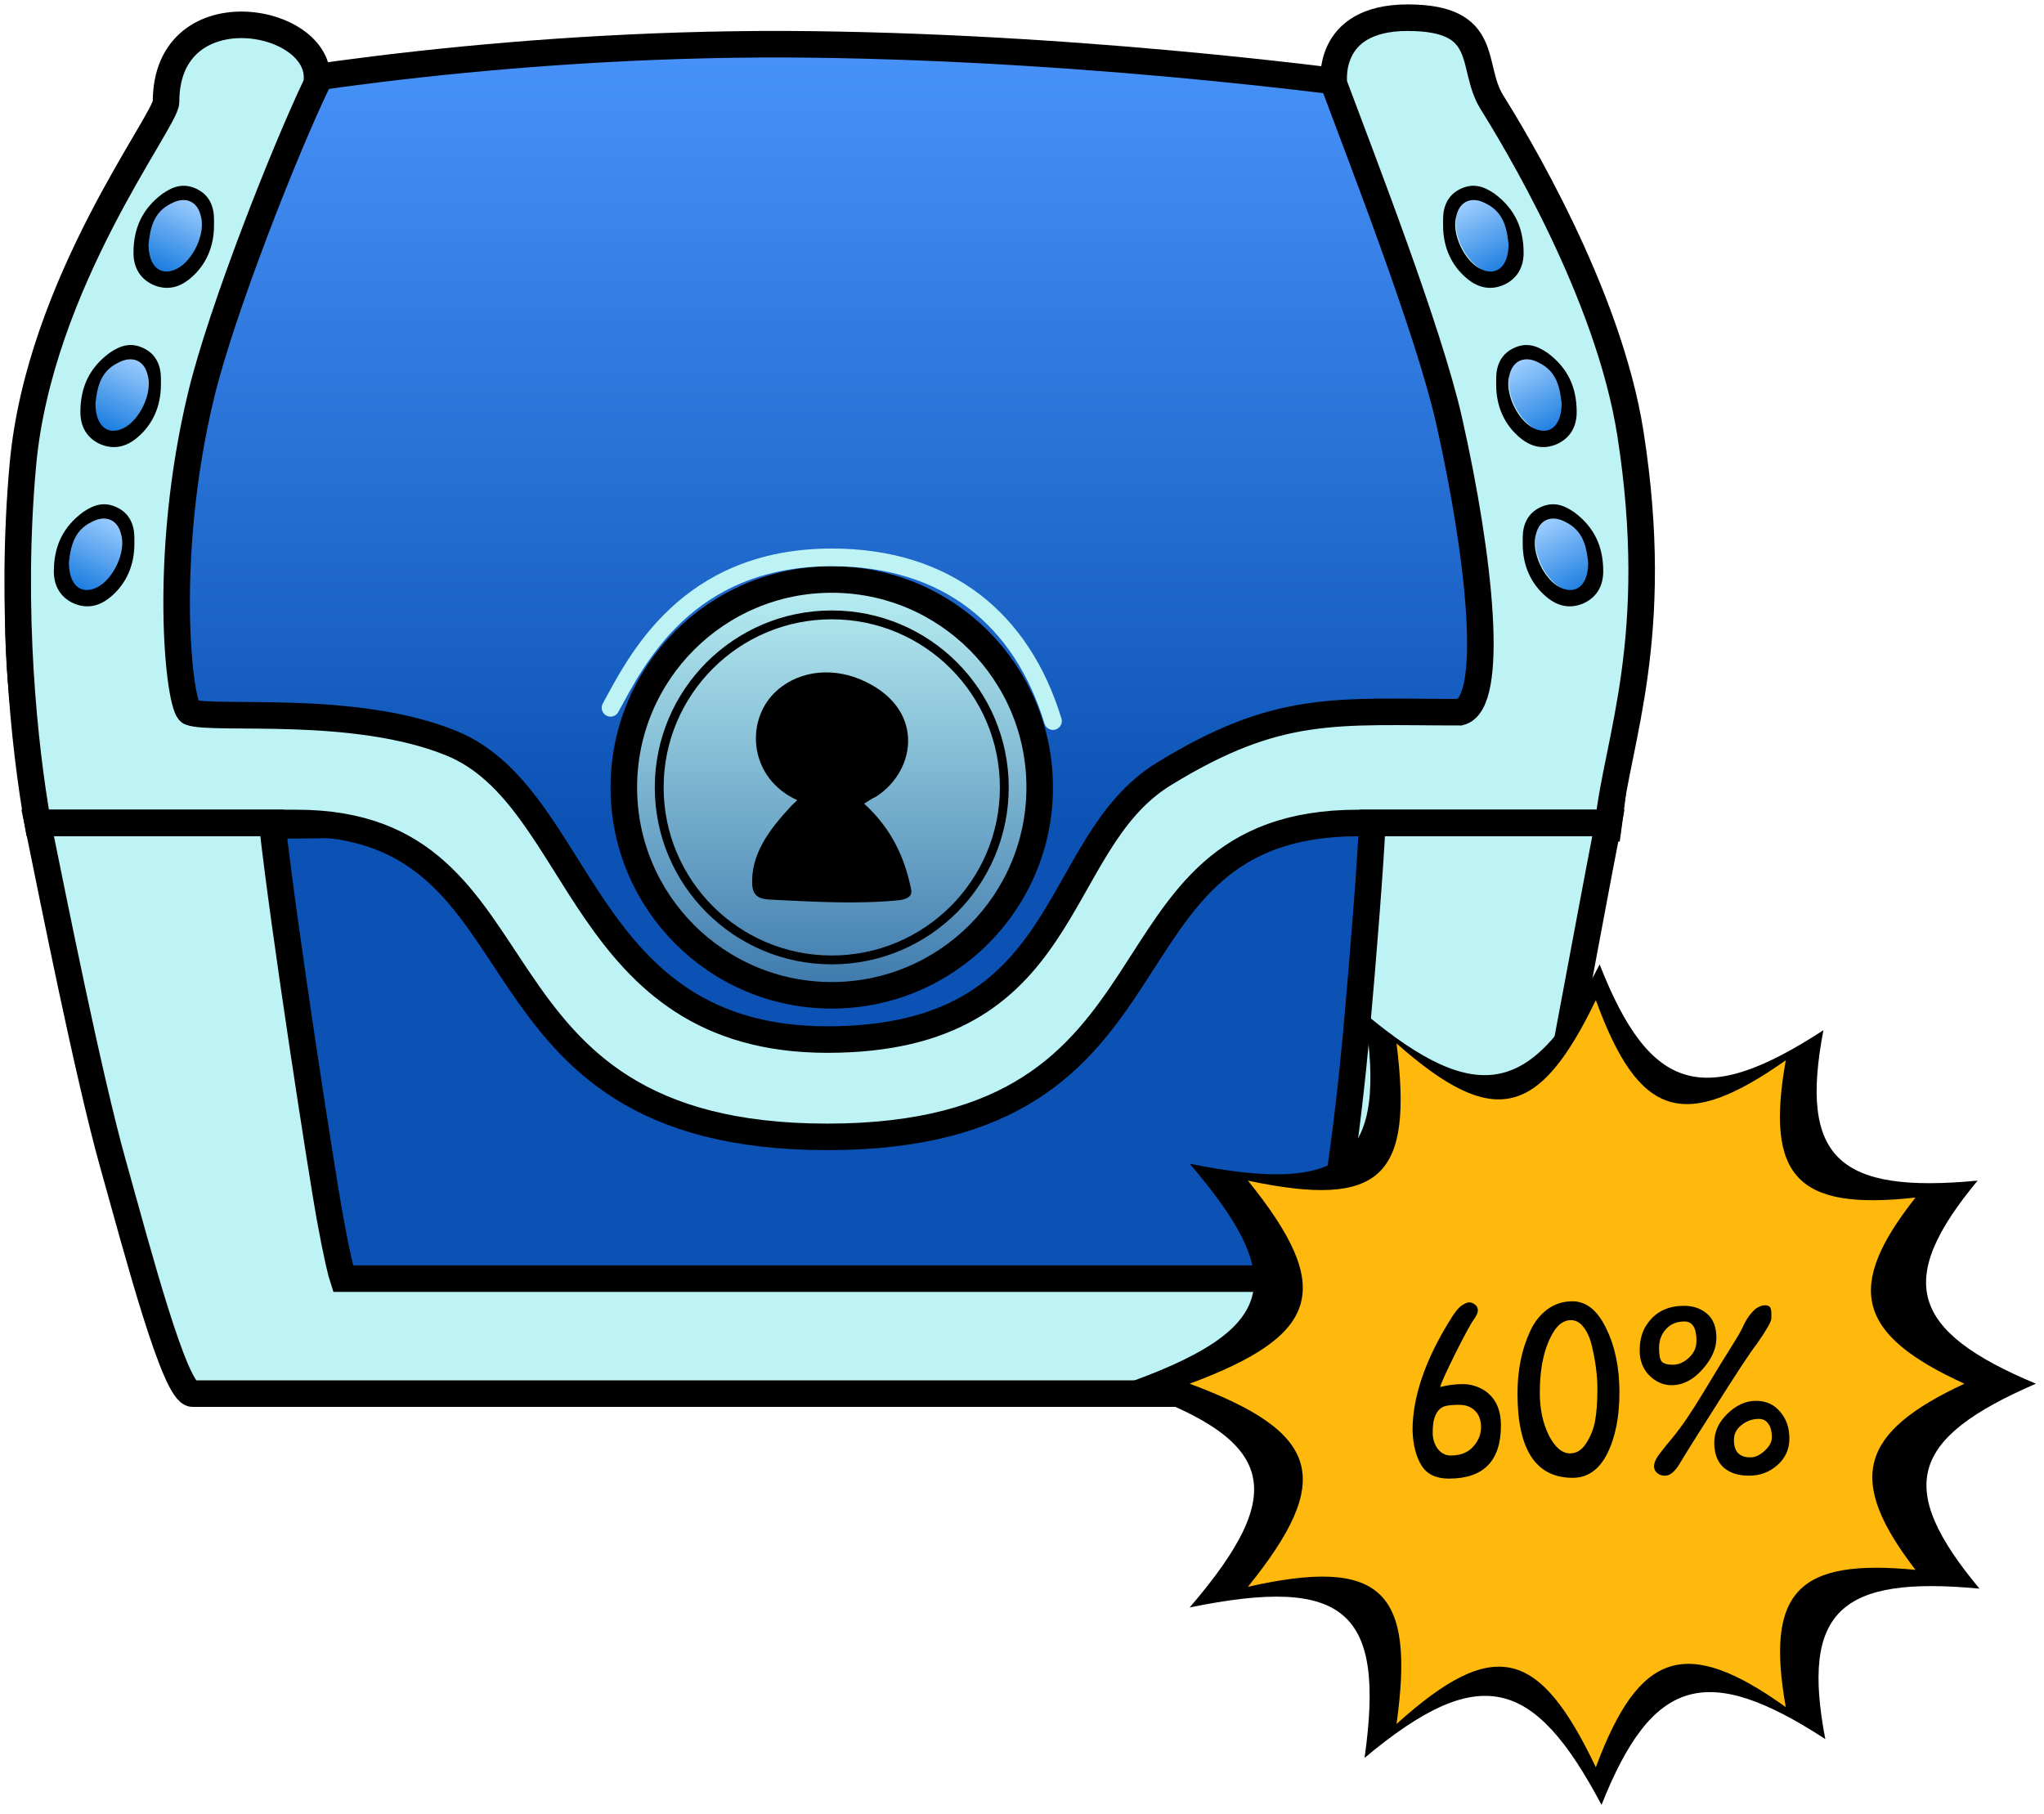
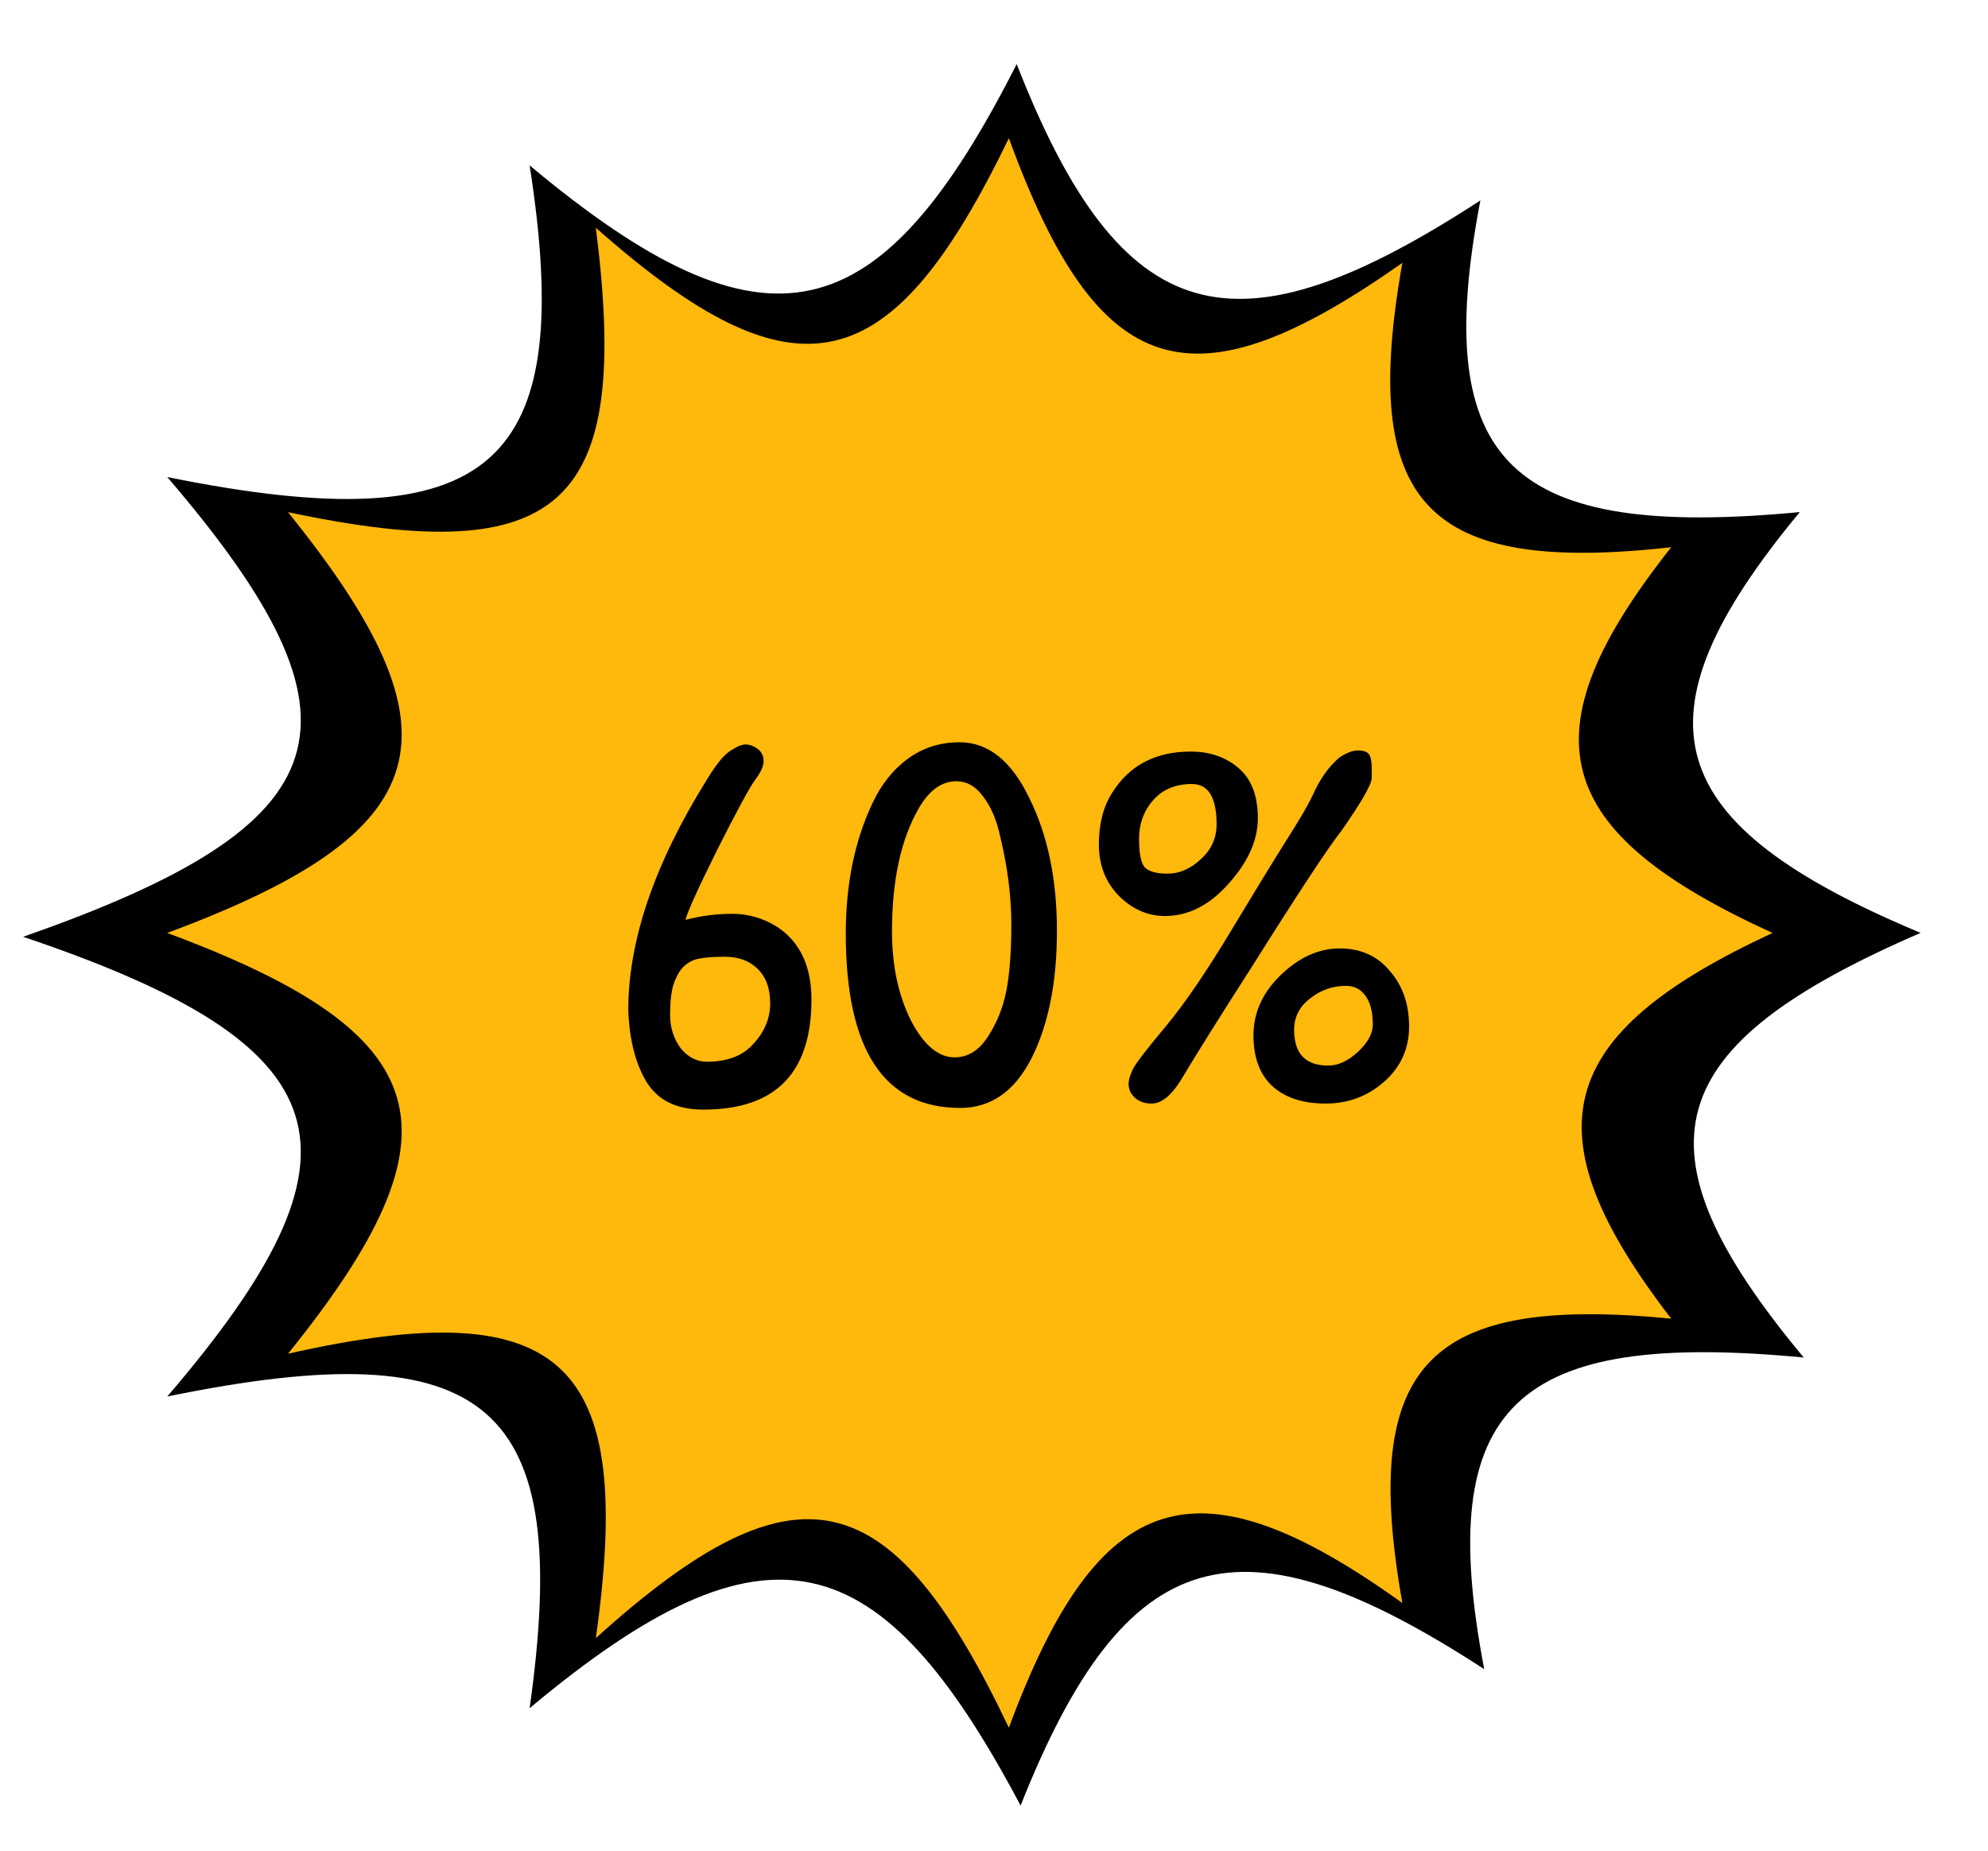
- <svg xmlns="http://www.w3.org/2000/svg" width="231" height="205" viewBox="0 0 231 205" fill="none">
-   <path d="M21.262 158.021H165.762C169.762 155.221 178.428 113.521 182.262 93.021L4.262 94.521C4.428 95.688 5.162 100.321 6.762 109.521C8.362 118.721 17.095 145.688 21.262 158.021Z" fill="#0B52B4" stroke="black" />
-   <path d="M91.761 5.021C59.361 4.621 30.261 9.187 19.761 11.521C17.095 15.354 10.961 25.121 7.761 33.521C3.761 44.021 3.261 56.521 2.261 66.521C1.461 74.521 3.594 87.855 4.761 93.521L42.498 90.5L92.498 128L143.498 90.5L181.761 93.521C182.928 85.188 184.961 64.721 183.761 49.521C182.561 34.321 172.261 17.854 167.261 11.521C155.594 9.521 124.161 5.421 91.761 5.021Z" fill="url(#paint0_linear_72_5911)" stroke="black" stroke-width="3" />
-   <path d="M22.763 44.521C25.063 35.065 32.096 17.188 35.763 9.521C37.088 2 18.763 -1.5 18.763 11.521C18.763 13.643 4.455 31.979 2.588 52.5C1.086 69 2.763 84.521 4.263 93.021H33.5C63 93.021 51 128.5 93.5 128.5C136 128.5 122.5 93.021 153.5 93.021H181.763C182.763 83.688 187.857 72.021 184.263 49.021C181.763 33.021 171.088 15.545 168.588 11.521C166.088 7.498 168.588 2.001 159.088 2C149.661 1.999 150.763 9.521 150.763 9.521C153.93 18.021 161.476 37.392 163.763 47.521C167.263 63.021 169 79.5 165 80.5C151 80.5 144.5 79.5 131.5 87.5C118.5 95.5 121.5 117.5 93.5 117.5C65.5 117.5 66 90.107 51 84C40 79.521 24.237 81.478 21.5 80.5C20.237 80.048 18.263 63.021 22.763 44.521Z" fill="#BDF3F5" stroke="black" stroke-width="3" />
-   <path d="M37.262 137.521C36.462 133.121 32.095 105.188 30.762 93.021H4.262C5.928 101.188 9.962 121.521 12.762 131.521C15.562 141.521 19.762 157.521 21.762 157.521H91.762H165.762C168.262 157.521 171.162 145.922 172.762 139.521L172.762 139.521C174.362 133.121 179.262 105.855 181.762 93.021H155.086C154.919 97.188 154.062 108.221 153.262 117.021C152.462 125.821 150.262 144.521 148.262 144.521H98.262H38.762C38.595 144.021 38.062 141.921 37.262 137.521Z" fill="#BDF3F5" stroke="black" stroke-width="3" />
-   <ellipse cx="19.817" cy="26.514" rx="3.134" ry="4.732" transform="rotate(25.9035 19.817 26.5144)" fill="url(#paint1_linear_72_5911)" />
-   <ellipse cx="13.973" cy="44.626" rx="3.134" ry="4.732" transform="rotate(25.9035 13.9732 44.6257)" fill="url(#paint2_linear_72_5911)" />
-   <ellipse cx="10.973" cy="62.626" rx="3.134" ry="4.732" transform="rotate(25.9035 10.9732 62.6257)" fill="url(#paint3_linear_72_5911)" />
-   <ellipse cx="168.081" cy="26.651" rx="3.134" ry="4.732" transform="rotate(-28.1216 168.081 26.6515)" fill="url(#paint4_linear_72_5911)" />
-   <ellipse cx="174.081" cy="44.651" rx="3.134" ry="4.732" transform="rotate(-28.1216 174.081 44.6515)" fill="url(#paint5_linear_72_5911)" />
-   <ellipse cx="177.081" cy="62.651" rx="3.134" ry="4.732" transform="rotate(-28.1216 177.081 62.6515)" fill="url(#paint6_linear_72_5911)" />
-   <path d="M24.186 25.483C24.186 27.883 23.286 29.983 21.486 31.483C20.286 32.483 18.886 32.883 17.286 32.183C15.786 31.483 15.086 30.183 15.086 28.583C15.086 25.783 16.086 23.583 18.386 21.883C19.686 20.983 20.886 20.683 22.286 21.383C23.686 22.083 24.186 23.383 24.186 24.783C24.186 24.983 24.186 25.283 24.186 25.483ZM16.786 27.583C16.786 30.183 18.186 31.283 19.986 30.383C21.786 29.483 23.286 26.383 22.686 24.383C22.286 22.683 20.886 22.183 19.386 22.983C17.286 23.983 16.986 25.883 16.786 27.583Z" fill="black" />
-   <path d="M163.088 25.483C163.088 27.883 163.988 29.983 165.788 31.483C166.988 32.483 168.388 32.883 169.988 32.183C171.488 31.483 172.188 30.183 172.188 28.583C172.188 25.783 171.188 23.583 168.888 21.883C167.588 20.983 166.388 20.683 164.988 21.383C163.588 22.083 163.088 23.383 163.088 24.783C163.088 24.983 163.088 25.283 163.088 25.483ZM170.488 27.583C170.488 30.183 169.088 31.283 167.288 30.383C165.488 29.483 163.988 26.383 164.588 24.383C164.988 22.683 166.388 22.183 167.888 22.983C169.988 23.983 170.288 25.883 170.488 27.583Z" fill="black" />
-   <path d="M18.186 43.483C18.186 45.883 17.286 47.983 15.486 49.483C14.286 50.483 12.886 50.883 11.286 50.183C9.786 49.483 9.086 48.183 9.086 46.583C9.086 43.783 10.086 41.583 12.386 39.883C13.686 38.983 14.886 38.683 16.286 39.383C17.686 40.083 18.186 41.383 18.186 42.783C18.186 42.983 18.186 43.283 18.186 43.483ZM10.786 45.583C10.786 48.183 12.186 49.283 13.986 48.383C15.786 47.483 17.286 44.383 16.686 42.383C16.286 40.683 14.886 40.183 13.386 40.983C11.286 41.983 10.986 43.883 10.786 45.583Z" fill="black" />
-   <path d="M169.088 43.483C169.088 45.883 169.988 47.983 171.788 49.483C172.988 50.483 174.388 50.883 175.988 50.183C177.488 49.483 178.188 48.183 178.188 46.583C178.188 43.783 177.188 41.583 174.888 39.883C173.588 38.983 172.388 38.683 170.988 39.383C169.588 40.083 169.088 41.383 169.088 42.783C169.088 42.983 169.088 43.283 169.088 43.483ZM176.488 45.583C176.488 48.183 175.088 49.283 173.288 48.383C171.488 47.483 169.988 44.383 170.588 42.383C170.988 40.683 172.388 40.183 173.888 40.983C175.988 41.983 176.288 43.883 176.488 45.583Z" fill="black" />
-   <path d="M15.186 61.483C15.186 63.883 14.286 65.983 12.486 67.483C11.286 68.483 9.886 68.883 8.286 68.183C6.786 67.483 6.086 66.183 6.086 64.583C6.086 61.783 7.086 59.583 9.386 57.883C10.686 56.983 11.886 56.683 13.286 57.383C14.686 58.083 15.186 59.383 15.186 60.783C15.186 60.983 15.186 61.283 15.186 61.483ZM7.786 63.583C7.786 66.183 9.186 67.283 10.986 66.383C12.786 65.483 14.286 62.383 13.686 60.383C13.286 58.683 11.886 58.183 10.386 58.983C8.286 59.983 7.986 61.883 7.786 63.583Z" fill="black" />
-   <path d="M172.088 61.483C172.088 63.883 172.988 65.983 174.788 67.483C175.988 68.483 177.388 68.883 178.988 68.183C180.488 67.483 181.188 66.183 181.188 64.583C181.188 61.783 180.188 59.583 177.888 57.883C176.588 56.983 175.388 56.683 173.988 57.383C172.588 58.083 172.088 59.383 172.088 60.783C172.088 60.983 172.088 61.283 172.088 61.483ZM179.488 63.583C179.488 66.183 178.088 67.283 176.288 66.383C174.488 65.483 172.988 62.383 173.588 60.383C173.988 58.683 175.388 58.183 176.888 58.983C178.988 59.983 179.288 61.883 179.488 63.583Z" fill="black" />
-   <circle cx="94" cy="89" r="23.5" fill="#BACFD0" />
-   <circle cx="94" cy="89" r="23.5" fill="url(#paint7_linear_72_5911)" />
-   <circle cx="94" cy="89" r="23.5" stroke="black" stroke-width="3" />
-   <circle cx="94" cy="89" r="19.5" stroke="black" />
-   <path d="M97.662 90.836C100.772 93.684 102.223 96.928 102.949 100.409C103.156 101.2 102.741 101.595 101.601 101.754C96.729 102.228 91.753 101.912 86.88 101.675C85.636 101.595 85.118 101.121 85.014 100.092C84.807 96.611 86.88 93.842 89.368 91.152C89.576 90.915 89.887 90.677 90.094 90.44C84.703 87.987 84.185 81.658 87.502 78.335C89.887 75.962 93.619 75.329 97.143 76.753C104.607 79.838 103.674 87.038 99.009 90.044C98.491 90.282 98.18 90.519 97.662 90.836Z" fill="black" />
-   <path d="M69 80C71.833 74.833 77.5 63 94 63C107 63 115.5 70 119 81.5" stroke="#BDF3F5" stroke-width="2" stroke-linecap="round" stroke-linejoin="round" />
-   <path fill-rule="evenodd" clip-rule="evenodd" d="M230.087 156.399C215.848 162.563 214.147 168.089 223.711 179.565C207.984 178.077 203.521 182.115 206.284 196.567C192.895 187.854 186.731 189.554 180.993 204.006C173.342 189.554 167.179 187.854 154.215 198.693C156.552 182.115 152.089 178.077 134.449 181.69C145.926 168.301 144.226 162.563 126.586 156.612C144.226 150.449 145.926 144.923 134.449 131.534C152.302 135.147 156.765 130.896 154.215 114.531C167.179 125.37 173.342 123.67 180.781 109.006C186.519 123.67 192.682 125.158 206.071 116.444C203.309 130.896 207.772 134.934 223.499 133.446C214.147 144.71 215.848 150.449 230.087 156.399Z" fill="black" />
-   <path fill-rule="evenodd" clip-rule="evenodd" d="M222.007 156.4C210.105 161.926 208.618 167.239 216.481 177.441C203.304 176.166 199.479 179.779 201.817 192.955C190.553 184.879 185.239 186.579 180.351 199.756C173.976 186.367 168.875 184.879 157.823 194.868C159.949 179.779 156.123 175.953 141.034 179.354C150.81 167.239 149.322 161.926 134.445 156.4C149.322 150.875 150.81 145.562 141.034 133.447C156.123 136.635 159.736 133.022 157.823 117.933C168.875 127.709 173.976 126.222 180.351 113.045C185.239 126.434 190.34 127.922 201.817 119.846C199.479 133.022 203.092 136.848 216.481 135.36C208.405 145.562 209.893 150.875 222.007 156.4Z" fill="#FFB80C" />
-   <path d="M166.566 149.126C166.266 149.526 165.576 150.796 164.496 152.936C163.436 155.076 162.856 156.356 162.756 156.776C163.596 156.556 164.446 156.446 165.306 156.446C166.186 156.446 167.006 156.686 167.766 157.166C169.006 157.986 169.626 159.306 169.626 161.126C169.626 165.106 167.686 167.106 163.806 167.126C163.786 167.126 163.756 167.126 163.716 167.126C162.296 167.126 161.276 166.636 160.656 165.656C160.036 164.656 159.696 163.336 159.636 161.696C159.636 157.896 161.066 153.706 163.926 149.126C164.406 148.326 164.826 147.806 165.186 147.566C165.546 147.326 165.826 147.206 166.026 147.206C166.246 147.206 166.466 147.286 166.686 147.446C166.906 147.606 167.016 147.826 167.016 148.106C167.016 148.386 166.866 148.726 166.566 149.126ZM167.376 161.336C167.376 160.516 167.146 159.886 166.686 159.446C166.246 159.006 165.646 158.786 164.886 158.786C164.126 158.786 163.566 158.846 163.206 158.966C162.926 159.086 162.706 159.246 162.546 159.446C162.386 159.626 162.236 159.916 162.096 160.316C161.976 160.716 161.916 161.266 161.916 161.966C161.916 162.646 162.106 163.246 162.486 163.766C162.886 164.266 163.366 164.516 163.926 164.516C165.046 164.516 165.896 164.186 166.476 163.526C167.076 162.866 167.376 162.136 167.376 161.336ZM171.498 157.526C171.498 154.846 171.978 152.486 172.938 150.446C173.418 149.406 174.068 148.586 174.888 147.986C175.708 147.386 176.648 147.086 177.708 147.086C179.268 147.086 180.538 148.106 181.518 150.146C182.518 152.166 183.018 154.576 183.018 157.376C183.018 160.156 182.558 162.466 181.638 164.306C180.718 166.126 179.418 167.036 177.738 167.036C173.578 167.036 171.498 163.866 171.498 157.526ZM177.438 164.276C178.158 164.276 178.758 163.906 179.238 163.166C179.738 162.406 180.078 161.566 180.258 160.646C180.438 159.706 180.528 158.496 180.528 157.016C180.528 155.516 180.328 153.926 179.928 152.246C179.728 151.326 179.418 150.596 178.998 150.056C178.598 149.496 178.108 149.216 177.528 149.216C176.748 149.216 176.078 149.686 175.518 150.626C174.518 152.326 174.018 154.586 174.018 157.406C174.018 159.246 174.358 160.856 175.038 162.236C175.738 163.596 176.538 164.276 177.438 164.276ZM200.186 149.036C200.186 149.376 199.636 150.336 198.536 151.916C197.876 152.736 196.236 155.226 193.616 159.386C191.936 162.006 190.646 164.066 189.746 165.566C189.226 166.386 188.706 166.796 188.186 166.796C187.686 166.796 187.316 166.616 187.076 166.256C186.976 166.096 186.926 165.916 186.926 165.716C186.926 165.516 187.006 165.246 187.166 164.906C187.346 164.566 187.956 163.776 188.996 162.536C190.036 161.276 191.226 159.526 192.566 157.286C193.926 155.026 194.936 153.376 195.596 152.336C196.256 151.296 196.706 150.526 196.946 150.026C197.326 149.146 197.816 148.446 198.416 147.926C198.796 147.666 199.136 147.536 199.436 147.536C199.736 147.536 199.936 147.606 200.036 147.746C200.136 147.886 200.186 148.126 200.186 148.466V149.036ZM186.026 149.846C186.966 148.346 188.396 147.596 190.316 147.596C191.356 147.596 192.226 147.896 192.926 148.496C193.626 149.096 193.976 150.006 193.976 151.226C193.976 152.426 193.446 153.616 192.386 154.796C191.346 155.976 190.186 156.566 188.906 156.566C187.966 156.566 187.126 156.196 186.386 155.456C185.666 154.716 185.306 153.786 185.306 152.666C185.306 151.546 185.546 150.606 186.026 149.846ZM191.726 151.556C191.726 150.096 191.276 149.366 190.376 149.366C189.476 149.366 188.766 149.666 188.246 150.266C187.746 150.846 187.496 151.536 187.496 152.336C187.496 153.136 187.596 153.656 187.796 153.896C188.016 154.136 188.436 154.256 189.056 154.256C189.696 154.256 190.296 153.996 190.856 153.476C191.436 152.956 191.726 152.316 191.726 151.556ZM193.736 163.076C193.736 161.836 194.236 160.736 195.236 159.776C196.236 158.816 197.306 158.336 198.446 158.336C199.586 158.336 200.496 158.746 201.176 159.566C201.876 160.366 202.226 161.376 202.226 162.596C202.226 163.796 201.776 164.796 200.876 165.596C199.976 166.396 198.906 166.796 197.666 166.796C196.446 166.796 195.486 166.486 194.786 165.866C194.086 165.226 193.736 164.296 193.736 163.076ZM195.956 162.776C195.956 164.076 196.576 164.726 197.816 164.726C198.356 164.726 198.896 164.476 199.436 163.976C199.976 163.476 200.246 162.976 200.246 162.476C200.246 161.596 200.016 160.976 199.556 160.616C199.336 160.456 199.076 160.376 198.776 160.376C198.056 160.376 197.406 160.606 196.826 161.066C196.246 161.506 195.956 162.076 195.956 162.776Z" fill="black" />
-   <defs>
-     <linearGradient id="paint0_linear_72_5911" x1="93.107" y1="4.996" x2="93.107" y2="93.521" gradientUnits="userSpaceOnUse">
-       <stop stop-color="#4893FA" />
-       <stop offset="1" stop-color="#0B52B4" />
-     </linearGradient>
-     <linearGradient id="paint1_linear_72_5911" x1="19.817" y1="21.782" x2="19.817" y2="31.247" gradientUnits="userSpaceOnUse">
-       <stop stop-color="#A2D0FF" />
-       <stop offset="1" stop-color="#167ADF" />
-     </linearGradient>
-     <linearGradient id="paint2_linear_72_5911" x1="13.973" y1="39.893" x2="13.973" y2="49.358" gradientUnits="userSpaceOnUse">
-       <stop stop-color="#A2D0FF" />
-       <stop offset="1" stop-color="#167ADF" />
-     </linearGradient>
-     <linearGradient id="paint3_linear_72_5911" x1="10.973" y1="57.893" x2="10.973" y2="67.358" gradientUnits="userSpaceOnUse">
-       <stop stop-color="#A2D0FF" />
-       <stop offset="1" stop-color="#167ADF" />
-     </linearGradient>
-     <linearGradient id="paint4_linear_72_5911" x1="168.081" y1="21.919" x2="168.081" y2="31.384" gradientUnits="userSpaceOnUse">
-       <stop stop-color="#A2D0FF" />
-       <stop offset="1" stop-color="#167ADF" />
-     </linearGradient>
-     <linearGradient id="paint5_linear_72_5911" x1="174.081" y1="39.919" x2="174.081" y2="49.384" gradientUnits="userSpaceOnUse">
-       <stop stop-color="#A2D0FF" />
-       <stop offset="1" stop-color="#167ADF" />
-     </linearGradient>
-     <linearGradient id="paint6_linear_72_5911" x1="177.081" y1="57.919" x2="177.081" y2="67.384" gradientUnits="userSpaceOnUse">
-       <stop stop-color="#A2D0FF" />
-       <stop offset="1" stop-color="#167ADF" />
-     </linearGradient>
-     <linearGradient id="paint7_linear_72_5911" x1="94" y1="64" x2="94" y2="114" gradientUnits="userSpaceOnUse">
-       <stop stop-color="#BDF3F5" />
-       <stop offset="1" stop-color="#3974AA" />
-     </linearGradient>
-   </defs>
+ <svg xmlns="http://www.w3.org/2000/svg" width="29" height="27" viewBox="0 0 29 27" fill="none">
+   <path fill-rule="evenodd" clip-rule="evenodd" d="M28.017 13.61C24.209 15.258 23.755 16.736 26.312 19.805C22.106 19.407 20.913 20.487 21.651 24.352C18.071 22.022 16.422 22.477 14.888 26.342C12.841 22.477 11.193 22.022 7.726 24.921C8.351 20.487 7.158 19.407 2.44 20.374C5.509 16.793 5.055 15.258 0.337 13.667C5.055 12.018 5.509 10.541 2.44 6.96C7.214 7.926 8.408 6.789 7.726 2.413C11.193 5.311 12.841 4.857 14.831 0.935C16.366 4.857 18.014 5.255 21.595 2.924C20.856 6.789 22.049 7.869 26.255 7.471C23.755 10.484 24.209 12.018 28.017 13.61Z" fill="black" />
+   <path fill-rule="evenodd" clip-rule="evenodd" d="M25.857 13.611C22.674 15.089 22.276 16.51 24.379 19.238C20.855 18.897 19.832 19.863 20.457 23.387C17.445 21.227 16.024 21.682 14.717 25.206C13.011 21.625 11.647 21.227 8.692 23.899C9.26 19.863 8.237 18.84 4.201 19.75C6.816 16.51 6.418 15.089 2.439 13.611C6.418 12.133 6.816 10.712 4.201 7.472C8.237 8.325 9.203 7.359 8.692 3.323C11.647 5.938 13.011 5.54 14.717 2.016C16.024 5.597 17.388 5.995 20.457 3.835C19.832 7.359 20.798 8.382 24.379 7.984C22.219 10.712 22.617 12.133 25.857 13.611Z" fill="#FFB80C" />
+   <path d="M11.018 11.374C10.938 11.481 10.754 11.821 10.465 12.393C10.181 12.965 10.026 13.308 10 13.42C10.224 13.361 10.451 13.332 10.681 13.332C10.917 13.332 11.136 13.396 11.339 13.524C11.671 13.744 11.837 14.097 11.837 14.583C11.837 15.648 11.318 16.183 10.28 16.188C10.275 16.188 10.267 16.188 10.256 16.188C9.876 16.188 9.604 16.057 9.438 15.795C9.272 15.527 9.181 15.175 9.165 14.736C9.165 13.72 9.548 12.599 10.312 11.374C10.441 11.16 10.553 11.021 10.649 10.957C10.746 10.893 10.821 10.861 10.874 10.861C10.933 10.861 10.992 10.882 11.051 10.925C11.109 10.968 11.139 11.027 11.139 11.101C11.139 11.176 11.099 11.267 11.018 11.374ZM11.235 14.64C11.235 14.42 11.174 14.252 11.051 14.134C10.933 14.017 10.772 13.958 10.569 13.958C10.366 13.958 10.216 13.974 10.12 14.006C10.045 14.038 9.986 14.081 9.943 14.134C9.901 14.182 9.86 14.26 9.823 14.367C9.791 14.474 9.775 14.621 9.775 14.808C9.775 14.99 9.826 15.15 9.927 15.29C10.034 15.423 10.163 15.49 10.312 15.49C10.612 15.49 10.839 15.402 10.994 15.225C11.155 15.049 11.235 14.854 11.235 14.64ZM12.338 13.621C12.338 12.904 12.466 12.273 12.723 11.727C12.851 11.449 13.025 11.23 13.244 11.069C13.463 10.909 13.715 10.829 13.998 10.829C14.416 10.829 14.755 11.101 15.017 11.647C15.285 12.187 15.418 12.832 15.418 13.581C15.418 14.324 15.296 14.942 15.05 15.434C14.803 15.921 14.456 16.164 14.006 16.164C12.894 16.164 12.338 15.316 12.338 13.621ZM13.926 15.426C14.119 15.426 14.279 15.327 14.408 15.129C14.541 14.926 14.632 14.701 14.68 14.455C14.729 14.204 14.753 13.88 14.753 13.484C14.753 13.083 14.699 12.658 14.592 12.209C14.539 11.963 14.456 11.767 14.343 11.623C14.236 11.473 14.105 11.398 13.95 11.398C13.742 11.398 13.562 11.524 13.413 11.775C13.145 12.23 13.012 12.834 13.012 13.589C13.012 14.081 13.102 14.511 13.284 14.88C13.472 15.244 13.685 15.426 13.926 15.426ZM20.01 11.35C20.01 11.441 19.863 11.698 19.569 12.12C19.392 12.34 18.953 13.005 18.253 14.118C17.803 14.819 17.458 15.37 17.218 15.771C17.079 15.99 16.939 16.1 16.8 16.1C16.667 16.1 16.568 16.052 16.504 15.955C16.477 15.913 16.463 15.864 16.463 15.811C16.463 15.758 16.485 15.685 16.528 15.594C16.576 15.503 16.739 15.292 17.017 14.96C17.295 14.624 17.613 14.155 17.972 13.556C18.336 12.952 18.606 12.511 18.782 12.233C18.959 11.954 19.079 11.749 19.143 11.615C19.245 11.38 19.376 11.192 19.536 11.053C19.638 10.984 19.729 10.949 19.809 10.949C19.889 10.949 19.943 10.968 19.97 11.005C19.996 11.043 20.01 11.107 20.01 11.198V11.35ZM16.223 11.567C16.474 11.165 16.857 10.965 17.37 10.965C17.648 10.965 17.881 11.045 18.068 11.206C18.255 11.366 18.349 11.61 18.349 11.936C18.349 12.257 18.207 12.575 17.924 12.89C17.646 13.206 17.335 13.364 16.993 13.364C16.742 13.364 16.517 13.265 16.319 13.067C16.127 12.869 16.03 12.62 16.03 12.321C16.03 12.021 16.094 11.77 16.223 11.567ZM17.747 12.024C17.747 11.634 17.627 11.438 17.386 11.438C17.145 11.438 16.956 11.519 16.817 11.679C16.683 11.834 16.616 12.019 16.616 12.233C16.616 12.447 16.643 12.586 16.696 12.65C16.755 12.714 16.867 12.746 17.033 12.746C17.204 12.746 17.365 12.677 17.515 12.537C17.67 12.398 17.747 12.227 17.747 12.024ZM18.285 15.105C18.285 14.773 18.419 14.479 18.686 14.222C18.953 13.966 19.239 13.837 19.544 13.837C19.849 13.837 20.093 13.947 20.274 14.166C20.462 14.38 20.555 14.65 20.555 14.977C20.555 15.297 20.435 15.565 20.194 15.779C19.954 15.993 19.667 16.1 19.336 16.1C19.009 16.1 18.753 16.017 18.566 15.851C18.378 15.68 18.285 15.431 18.285 15.105ZM18.878 15.025C18.878 15.372 19.044 15.546 19.376 15.546C19.52 15.546 19.665 15.479 19.809 15.346C19.954 15.212 20.026 15.078 20.026 14.944C20.026 14.709 19.964 14.543 19.841 14.447C19.782 14.404 19.713 14.383 19.633 14.383C19.44 14.383 19.266 14.444 19.111 14.567C18.956 14.685 18.878 14.838 18.878 15.025Z" fill="black" />
</svg>
